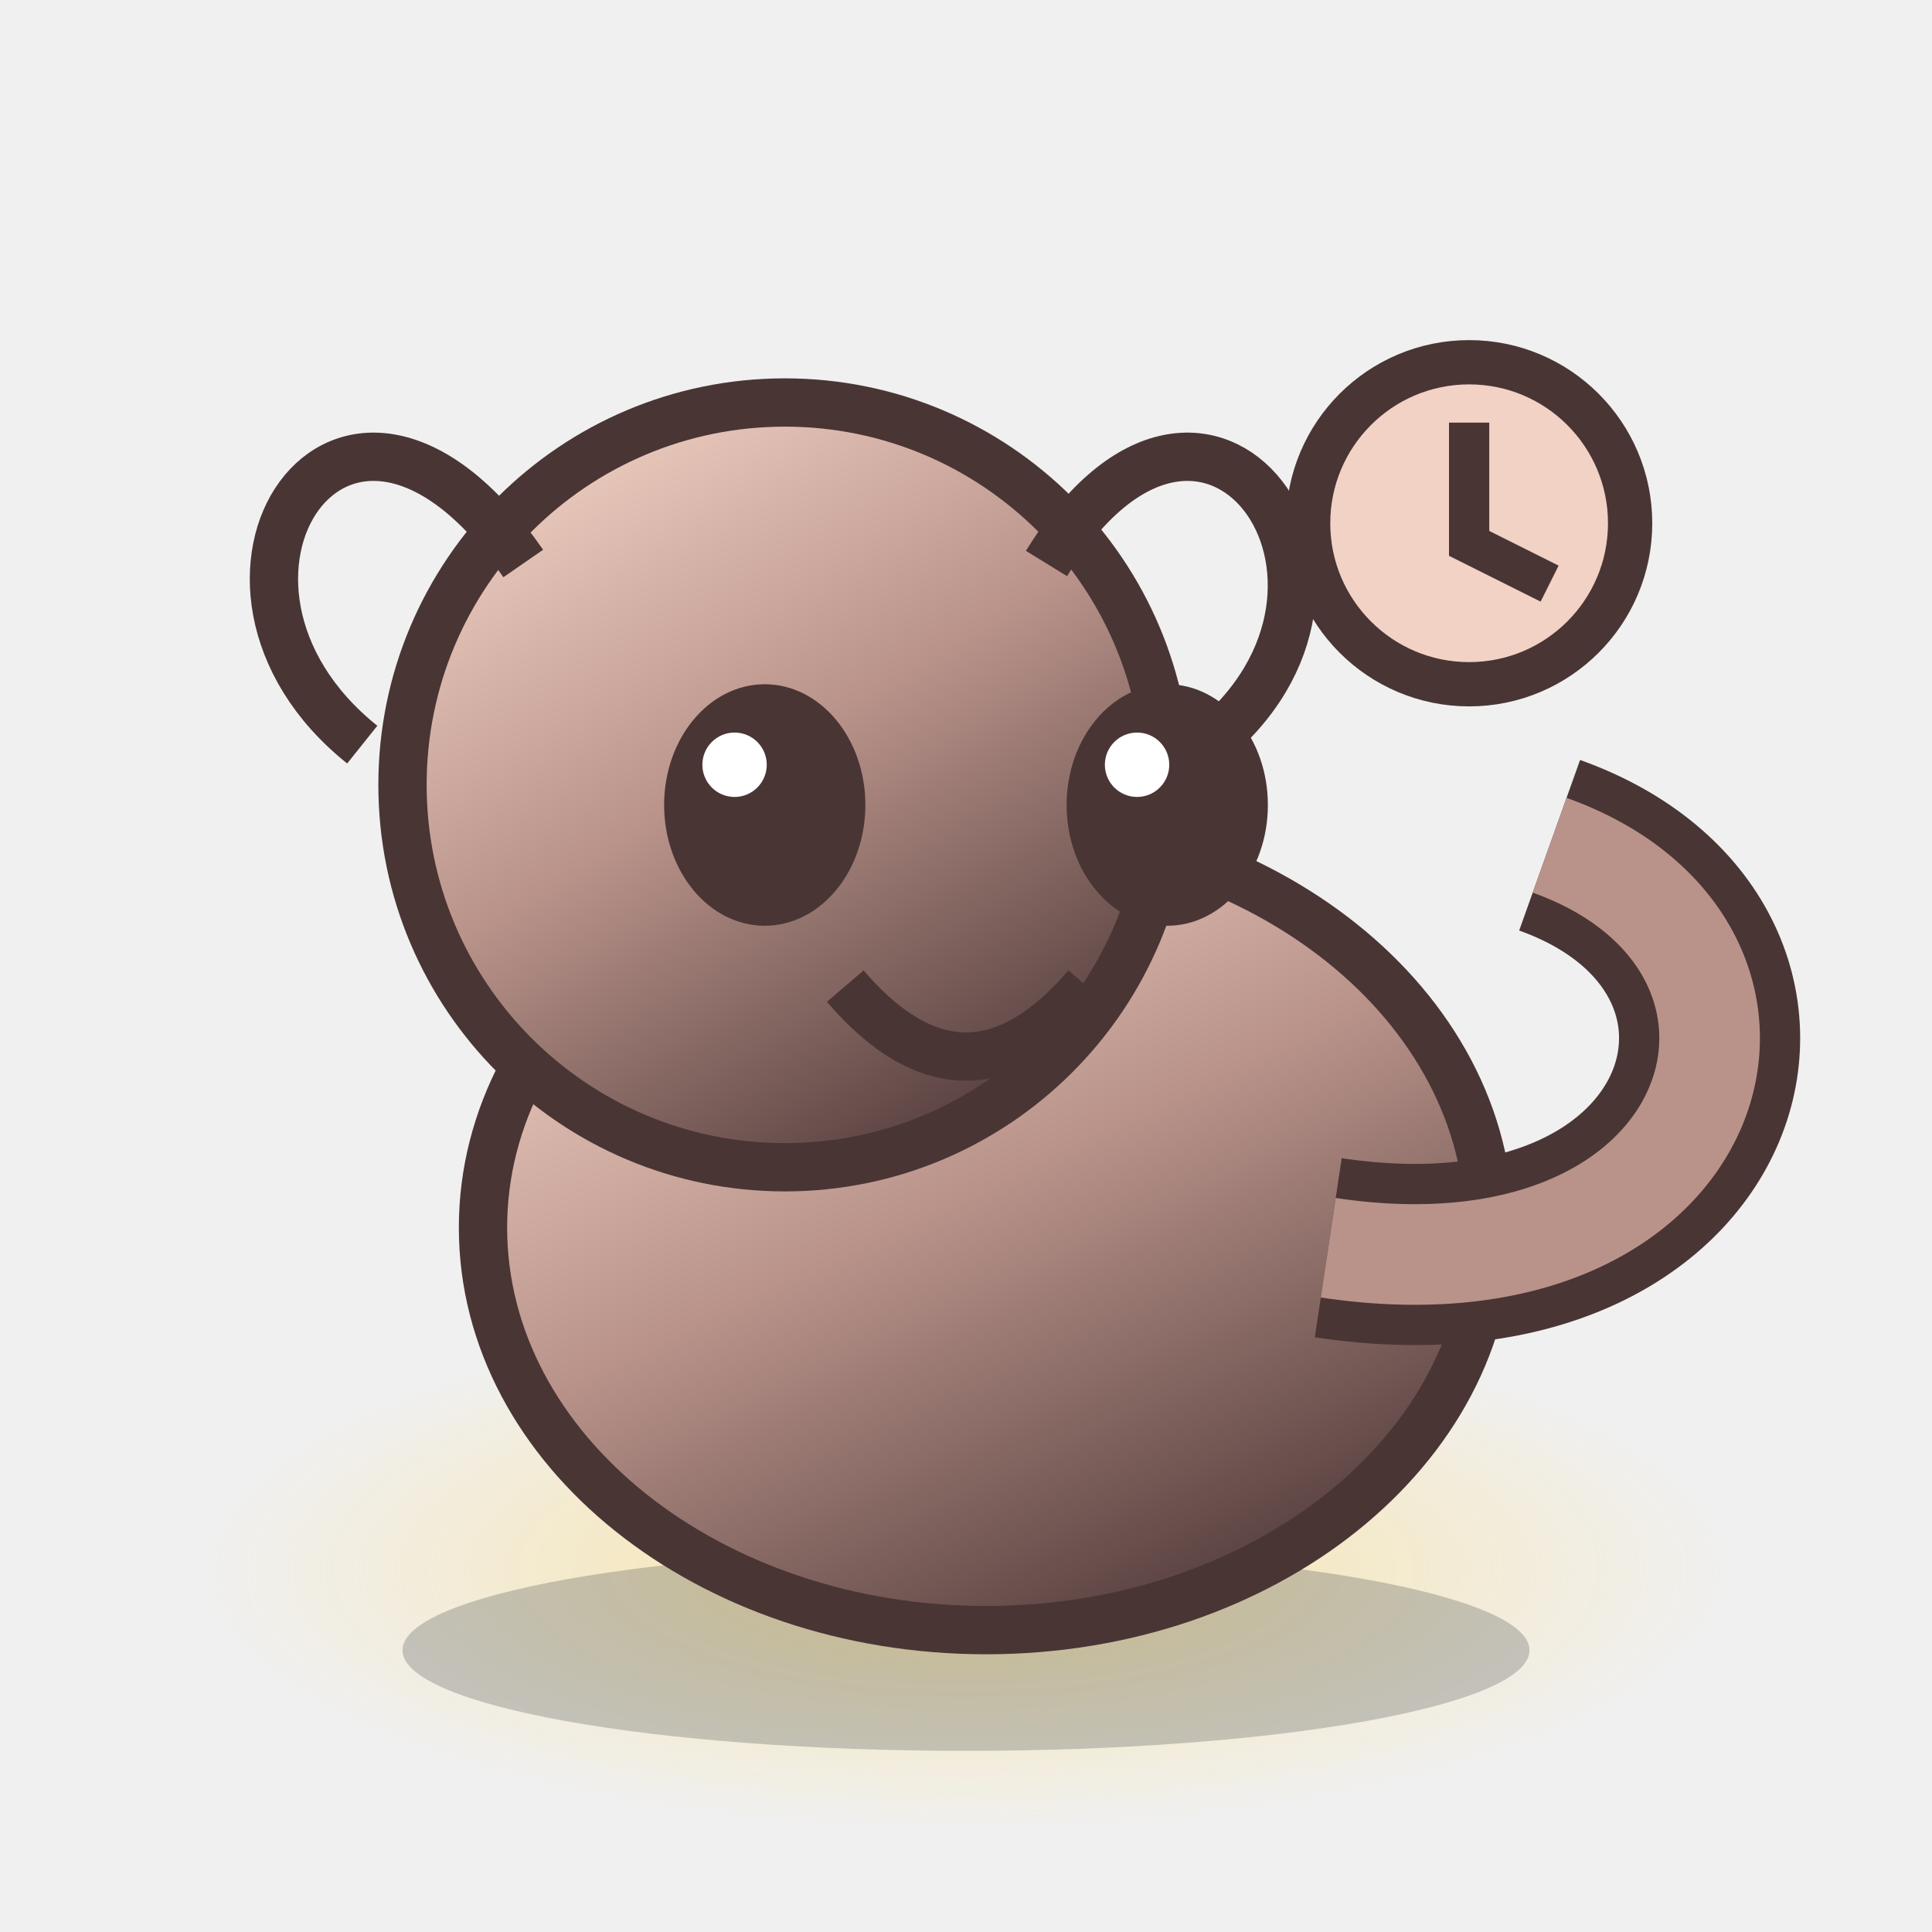
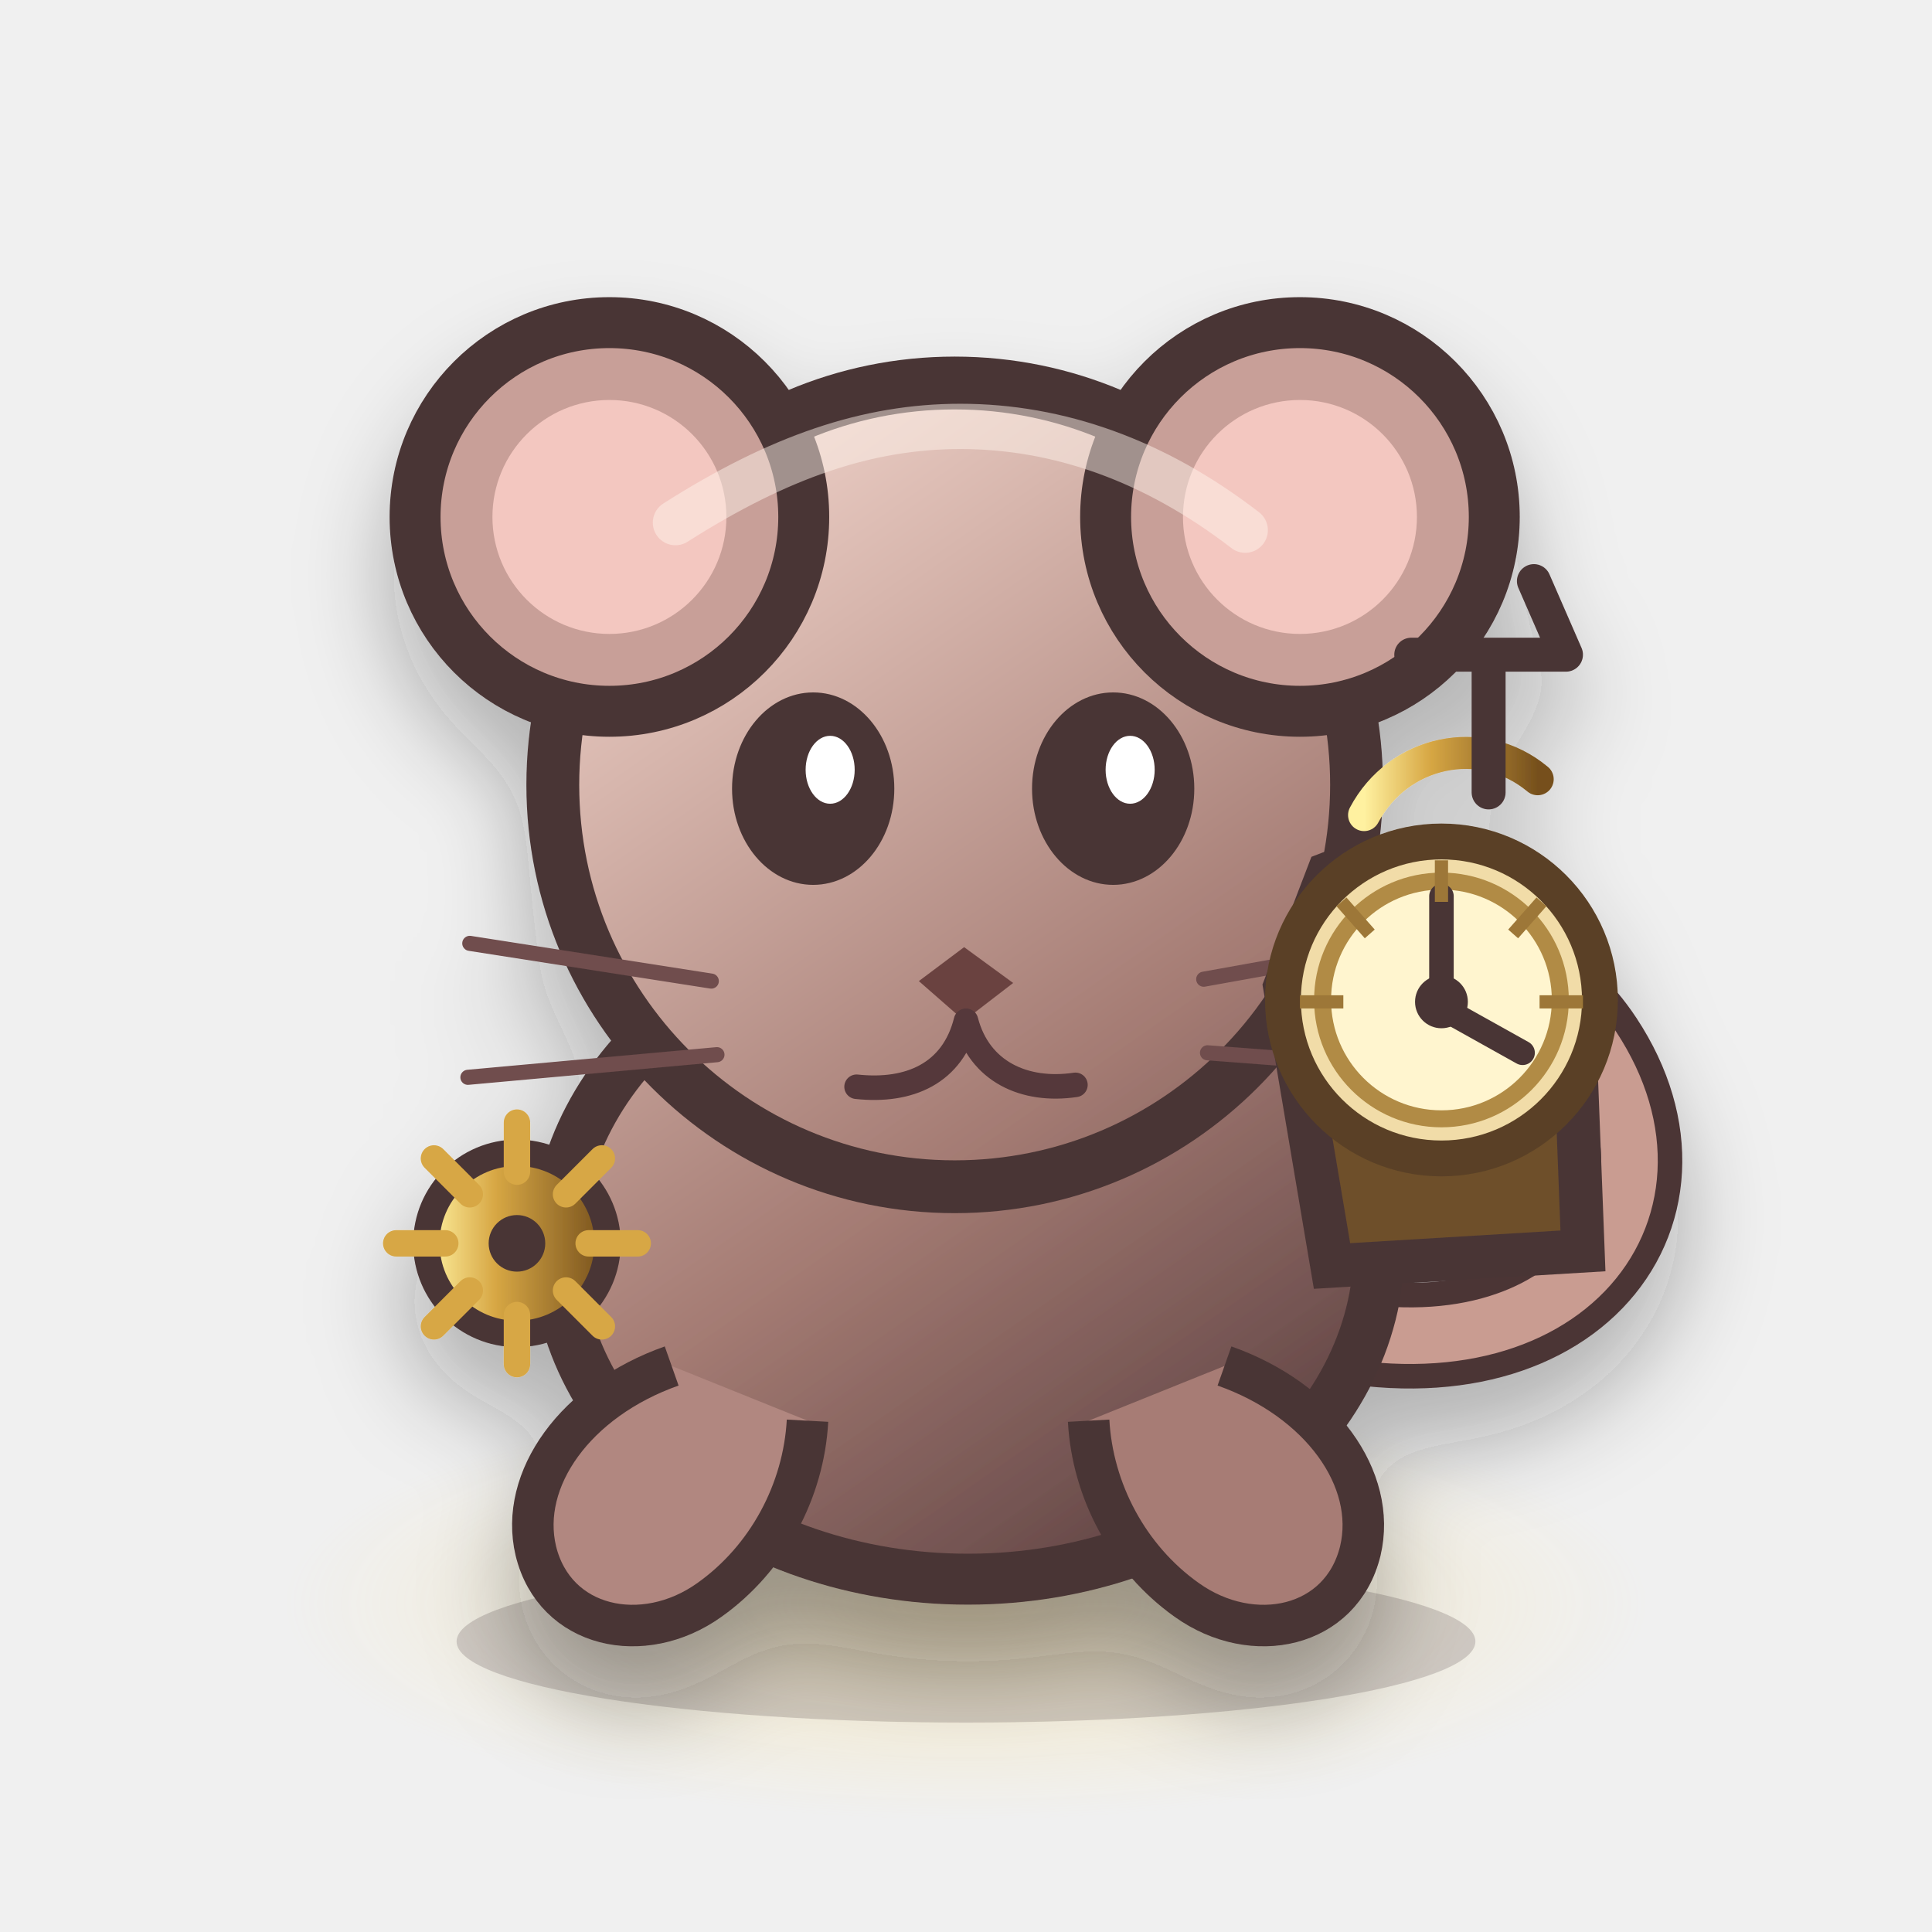
- <svg xmlns="http://www.w3.org/2000/svg" width="1024" height="1024" viewBox="0 0 96 96" role="img" aria-labelledby="title desc" data-looper-id="lokdex:g1:003" data-looper-name="Tickstep Mouse">
+ <svg xmlns="http://www.w3.org/2000/svg" width="1024" height="1024" viewBox="0 0 1024 1024" role="img" aria-labelledby="title desc" data-looper-id="lokdex:g1:003" data-looper-name="Tickstep Mouse" data-art-version="2">
  <defs>
-     <linearGradient id="body" x1=".2" y1="0" x2=".8" y2="1">
-       <stop offset="0" stop-color="#f2d2c5" />
-       <stop offset=".46" stop-color="#b9938a" />
-       <stop offset="1" stop-color="#4a3535" />
+     <linearGradient id="fur" x1="280" y1="180" x2="728" y2="823" gradientUnits="userSpaceOnUse">
+       <stop stop-color="#ffe4dc" />
+       <stop offset=".28" stop-color="#d7b6ad" />
+       <stop offset=".62" stop-color="#a47b73" />
+       <stop offset="1" stop-color="#503739" />
+     </linearGradient>
+     <linearGradient id="brass">
+       <stop stop-color="#fff1a0" />
+       <stop offset=".38" stop-color="#d7a744" />
+       <stop offset="1" stop-color="#76501d" />
    </linearGradient>
    <radialGradient id="aura">
-       <stop offset="0" stop-color="#ffd96a" stop-opacity=".56" />
+       <stop stop-color="#ffd96a" stop-opacity=".34" />
      <stop offset="1" stop-color="#ffd96a" stop-opacity="0" />
    </radialGradient>
+     <filter id="shadow" x="-30%" y="-30%" width="170%" height="190%">
+       <feDropShadow dx="0" dy="31" stdDeviation="24" flood-color="#241619" flood-opacity=".3" />
+     </filter>
  </defs>
-   <ellipse cx="48" cy="78" rx="38" ry="13" fill="url(#aura)" />
-   <ellipse cx="48" cy="82" rx="28" ry="5" fill="#071018" opacity=".2" />
-   <ellipse cx="49" cy="61" rx="25" ry="20" fill="url(#body)" stroke="#4a3535" stroke-width="2.4" />
-   <circle cx="39" cy="39" r="19" fill="url(#body)" stroke="#4a3535" stroke-width="2.4" />
-   <path d="M26 28c-9-13-18 1-8 9m34-9c8-13 18 1 8 9" fill="none" stroke="#4a3535" stroke-width="2.4" />
-   <path d="M66 62c20 3 25-15 11-20" fill="none" stroke="#4a3535" stroke-width="9" />
-   <path d="M66 62c20 3 25-15 11-20" fill="none" stroke="#b9938a" stroke-width="5" />
-   <ellipse cx="38" cy="40" rx="5" ry="6" fill="#4a3535" />
-   <ellipse cx="58" cy="40" rx="5" ry="6" fill="#4a3535" />
-   <circle cx="36.5" cy="38" r="1.6" fill="#fff" />
-   <circle cx="56.5" cy="38" r="1.6" fill="#fff" />
-   <path d="M42 49q6 7 12 0" fill="none" stroke="#4a3535" stroke-width="2.4" />
-   <circle cx="73" cy="26" r="8" fill="#f2d2c5" stroke="#4a3535" stroke-width="2.2" />
-   <path d="M73 21v6l4 2" fill="none" stroke="#4a3535" stroke-width="2" />
+   <ellipse cx="512" cy="850" rx="360" ry="115" fill="url(#aura)" />
+   <ellipse cx="512" cy="870" rx="270" ry="43" fill="#2d1e20" opacity=".18" />
+   <g id="character" filter="url(#shadow)">
+     <g id="tail">
+       <path d="M690 700c136 36 212-57 154-145-43-65-122-55-151 5 47-37 98-3 91 40-7 39-49 54-90 33" fill="none" stroke="#4c3436" stroke-width="56" stroke-linecap="round" />
+       <path d="M690 700c136 36 212-57 154-145-43-65-122-55-151 5" fill="none" stroke="#c99c91" stroke-width="30" stroke-linecap="round" />
+     </g>
+     <ellipse cx="513" cy="661" rx="218" ry="176" fill="url(#fur)" stroke="#4a3535" stroke-width="27" />
+     <path d="M356 724c-51 18-81 60-72 98 10 41 57 51 92 26 31-22 50-58 52-95" fill="#b18780" stroke="#4a3535" stroke-width="22" />
+     <path d="M649 724c51 18 81 60 72 98-10 41-57 51-92 26-31-22-50-58-52-95" fill="#a77c75" stroke="#4a3535" stroke-width="22" />
+     <g id="head">
+       <circle cx="506" cy="416" r="213" fill="url(#fur)" stroke="#4a3535" stroke-width="28" />
+       <circle cx="323" cy="274" r="103" fill="#c89f98" stroke="#4a3535" stroke-width="27" />
+       <circle cx="689" cy="274" r="103" fill="#c89f98" stroke="#4a3535" stroke-width="27" />
+       <circle cx="323" cy="274" r="62" fill="#f3c7c0" />
+       <circle cx="689" cy="274" r="62" fill="#f3c7c0" />
+       <path d="M358 277c55-35 102-51 151-51 52 0 103 18 151 55" fill="none" stroke="#fff4ec" stroke-width="24" stroke-linecap="round" opacity=".48" />
+     </g>
+     <g id="face">
+       <ellipse cx="431" cy="418" rx="43" ry="51" fill="#4a3535" />
+       <ellipse cx="590" cy="418" rx="43" ry="51" fill="#4a3535" />
+       <ellipse cx="440" cy="408" rx="13" ry="18" fill="#fff" />
+       <ellipse cx="599" cy="408" rx="13" ry="18" fill="#fff" />
+       <path d="m511 502-24 18 24 21 26-20Z" fill="#6b4341" />
+       <path d="M512 541c-7 28-30 38-58 35m58-35c7 27 31 38 58 34" fill="none" stroke="#54383a" stroke-width="13" stroke-linecap="round" />
+       <path d="M377 520 249 500m131 59-132 12m390-52 128-23m-126 62 132 10" fill="none" stroke="#6f4d4d" stroke-width="8" stroke-linecap="round" />
+     </g>
+     <g id="clock-pack">
+       <path d="M704 463c77-30 127 4 130 70l5 130-133 8-25-148Z" fill="#6e4f2b" stroke="#4a3535" stroke-width="23" />
+       <circle cx="764" cy="530" r="84" fill="#f1dca8" stroke="#5a4125" stroke-width="19" />
+       <circle cx="764" cy="530" r="63" fill="#fff5cf" stroke="#b18b45" stroke-width="9" />
+       <path d="M764 475v59l43 24" fill="none" stroke="#4a3535" stroke-width="13" stroke-linecap="round" stroke-linejoin="round" />
+       <circle cx="764" cy="531" r="14" fill="#4a3535" />
+       <g stroke="#9d7738" stroke-width="7">
+         <path d="M764 456v22M817 478l-15 17M839 531h-23M711 478l15 17M689 531h23" />
+       </g>
+       <path d="M723 432c18-34 62-44 92-19" fill="none" stroke="url(#brass)" stroke-width="17" stroke-linecap="round" />
+     </g>
+     <g id="winding-key" fill="none" stroke="#4a3535" stroke-width="18" stroke-linecap="round" stroke-linejoin="round">
+       <path d="M789 420v-70" />
+       <path d="M748 347h82l-17-39m-48 39 17-39" />
+     </g>
+     <g id="gears">
+       <circle cx="274" cy="659" r="48" fill="url(#brass)" stroke="#4a3535" stroke-width="14" />
+       <circle cx="274" cy="659" r="15" fill="#4a3535" />
+       <path d="M274 595v26m0 76v26m-64-64h26m76 0h26m-108-45 19 19m51 51 19 19m0-89-19 19m-51 51-19 19" stroke="#d7a744" stroke-width="14" stroke-linecap="round" />
+     </g>
+   </g>
</svg>
